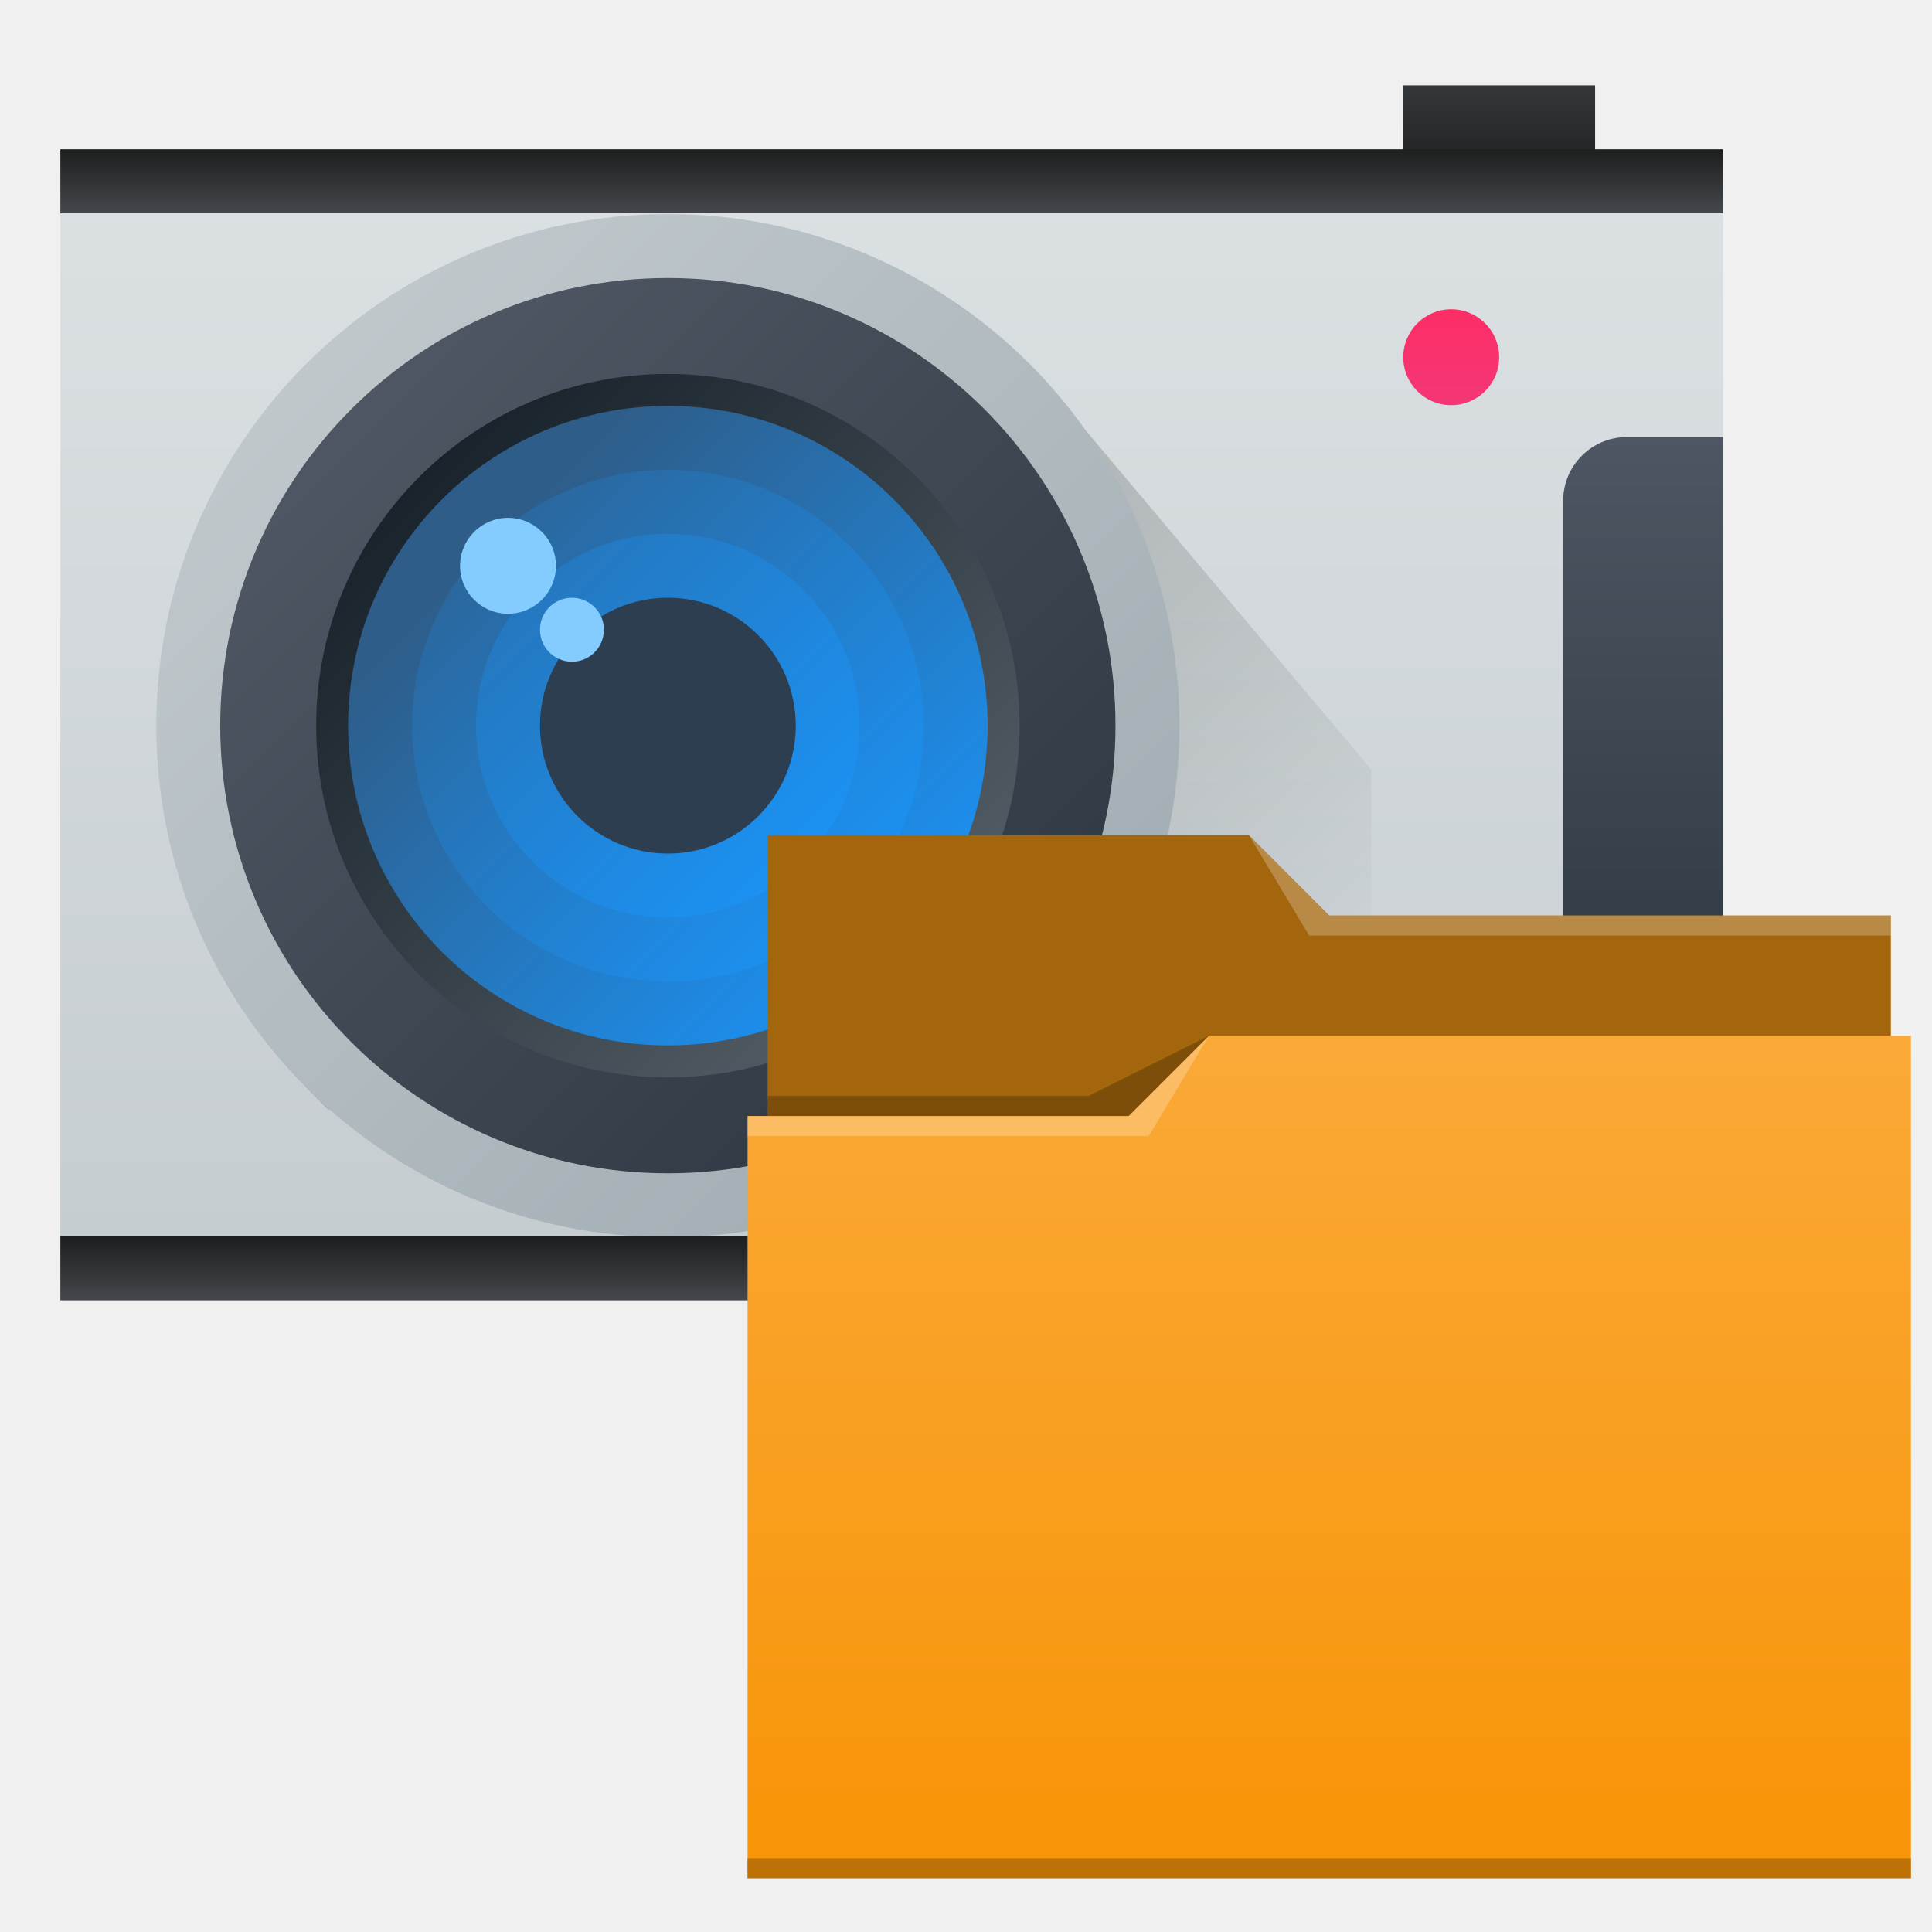
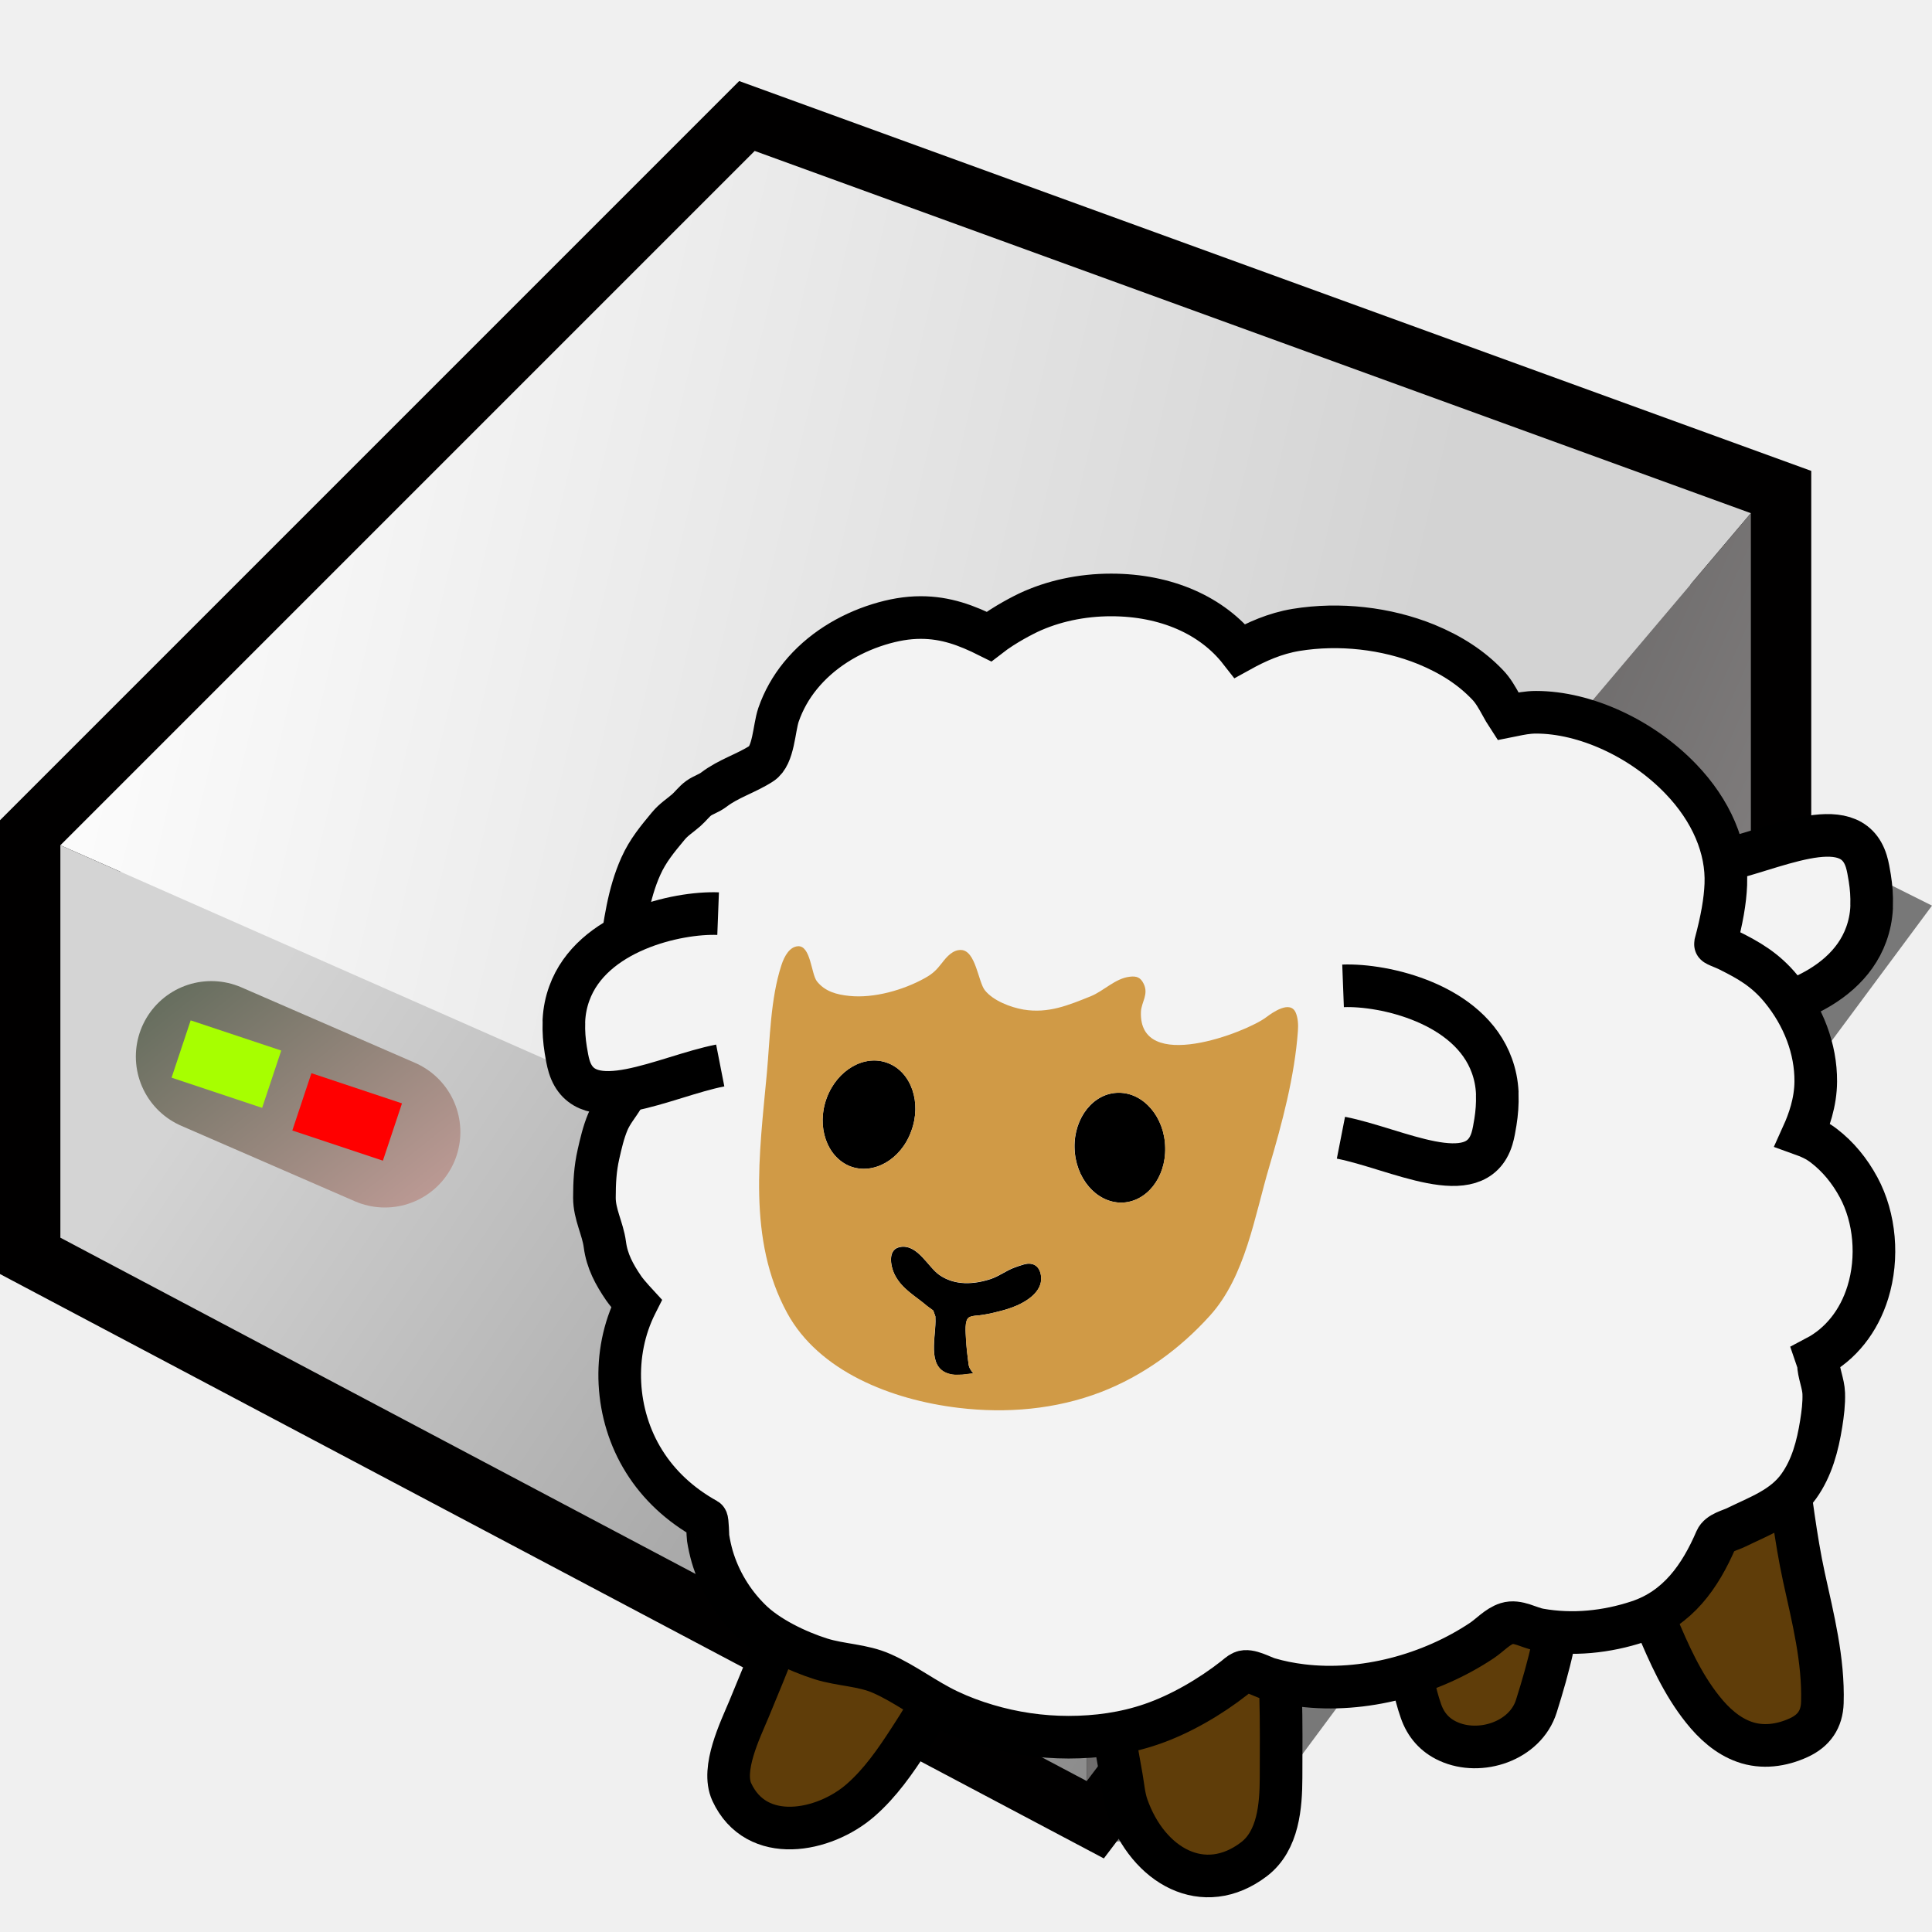
- <svg xmlns="http://www.w3.org/2000/svg" xmlns:xlink="http://www.w3.org/1999/xlink" width="64" version="1.1" height="64" id="svg16">
-   <defs id="defs5455">
-     <linearGradient id="linearGradient4172-0">
-       <stop style="stop-color:#f89406" id="stop4174-4" />
-       <stop offset="1" style="stop-color:#faa938" id="stop4176-5" />
+ <svg xmlns="http://www.w3.org/2000/svg" version="1.1" width="64" height="64" color-interpolation="linearRGB" id="svg40">
+   <defs id="defs44" />
+   <g id="g38">
+     <path style="fill:#010101; fill-opacity:0.502" d="M36 61H41L64 30L58 27L59 31L36 61z" id="path2" />
+     <path style="fill:none; stroke:#010000; stroke-width:4" d="M2 28V41L36 59L58 30V17L25 5L2 28z" id="path4" />
+     <linearGradient id="gradient0" gradientUnits="userSpaceOnUse" x1="13.84" y1="-38.14" x2="58.34" y2="-27.7">
+       <stop offset="0" stop-color="#ffffff" id="stop6" />
+       <stop offset="1" stop-color="#d3d3d3" id="stop8" />
    </linearGradient>
-     <linearGradient xlink:href="#linearGradient4172-0" id="linearGradient4178" y1="541.798" y2="499.784" x2="0" gradientUnits="userSpaceOnUse" gradientTransform="matrix(1,0,0,0.9996746,0,0.176455)" />
-     <linearGradient id="linearGradient4722">
-       <stop id="stop4724" style="stop-color:#a1adb3" />
-       <stop id="stop4726" style="stop-color:#bfc7cb" offset="1" />
+     <path style="fill:url(#gradient0)" d="M2 28L36 43L58 17L25 5L2 28z" id="path11" />
+     <linearGradient id="gradient1" gradientUnits="userSpaceOnUse" x1="44.72" y1="-7.9" x2="86.1" y2="10.51">
+       <stop offset="0" stop-color="#474747" id="stop13" />
+       <stop offset="1" stop-color="#a5a0a0" id="stop15" />
    </linearGradient>
-     <linearGradient id="linearGradient4303">
-       <stop id="stop4305" style="stop-color:#c6cdd1" />
-       <stop id="stop4307" style="stop-color:#e0e5e7" offset="1" />
+     <path style="fill:url(#gradient1)" d="M36 43V59L58 30V17L36 43z" id="path18" />
+     <linearGradient id="gradient2" gradientUnits="userSpaceOnUse" x1="22.97" y1="92.59" x2="-14.6" y2="67.29">
+       <stop offset="0" stop-color="#7d7d7d" id="stop20" />
+       <stop offset="1" stop-color="#d4d4d4" id="stop22" />
    </linearGradient>
-     <linearGradient id="linearGradient4770-8">
-       <stop id="stop4772-3" />
-       <stop id="stop4774-6" style="stop-opacity:0" offset="1" />
+     <path style="fill:url(#gradient2)" d="M2 28V41L36 59V43L2 28z" id="path25" />
+     <linearGradient id="gradient3" gradientUnits="userSpaceOnUse" x1="32.05" y1="9.68" x2="43.48" y2="24.05">
+       <stop offset="0" stop-color="#596756" id="stop27" />
+       <stop offset="1" stop-color="#ebb2b2" id="stop29" />
    </linearGradient>
-     <linearGradient id="linearGradient5002">
-       <stop id="stop5004" style="stop-color:#2e5d89" />
-       <stop id="stop5006" style="stop-color:#1b92f4" offset="1" />
-     </linearGradient>
-     <linearGradient gradientTransform="matrix(1.181818,0,0,1.181818,-74.28571,-95.73208)" gradientUnits="userSpaceOnUse" x2="415.571" x1="400.571" y2="527.798" y1="512.798" xlink:href="#linearGradient5002" id="linearGradient4352" />
-     <linearGradient id="linearGradient4199">
-       <stop id="stop4201" style="stop-color:#2f3943" />
-       <stop id="stop4203" style="stop-color:#4d5662" offset="1" />
-     </linearGradient>
-     <linearGradient id="linearGradient4191">
-       <stop id="stop4193" style="stop-color:#18222a" />
-       <stop id="stop4195" style="stop-color:#566069" offset="1" />
-     </linearGradient>
-     <linearGradient gradientTransform="matrix(1.083332,0,0,1.335613,-34.04711,-170.4511)" x2="0" gradientUnits="userSpaceOnUse" y2="501.699" y1="531.798" xlink:href="#linearGradient4303" id="linearGradient4617" />
-     <linearGradient gradientTransform="matrix(1.5,0,0,1.5,-182.2857,-282.3951)" x2="0" gradientUnits="userSpaceOnUse" y2="528.798" y1="530.798" xlink:href="#linearGradient4347" id="linearGradient4749" />
-     <linearGradient id="linearGradient4347">
-       <stop id="stop4349" style="stop-color:#f33777" />
-       <stop id="stop4351" style="stop-color:#fd2d65" offset="1" />
-     </linearGradient>
-     <linearGradient gradientTransform="translate(-7,4.02733)" x2="415.571" gradientUnits="userSpaceOnUse" x1="402.405" y2="527.798" y1="514.632" xlink:href="#linearGradient5002" id="linearGradient4327-2" />
-     <linearGradient gradientTransform="translate(79,3.656239)" gradientUnits="userSpaceOnUse" x2="415.571" x1="400.571" y2="527.798" y1="512.798" xlink:href="#linearGradient5002" id="linearGradient4352-6" />
-     <linearGradient gradientTransform="matrix(0.7999983,0,0,0.7999983,74.71499,107.9878)" gradientUnits="userSpaceOnUse" x2="415.571" x1="397.478" y2="527.798" y1="509.704" xlink:href="#linearGradient5002" id="linearGradient4356-76" />
-     <linearGradient gradientTransform="matrix(0.5999995,0,0,0.5999995,156.4288,211.9468)" gradientUnits="userSpaceOnUse" x2="415.571" x1="386.061" y2="527.798" y1="498.288" xlink:href="#linearGradient5002" id="linearGradient4356-7-7" />
-     <linearGradient gradientTransform="rotate(180,405.0714,521.8116)" x2="418.571" gradientUnits="userSpaceOnUse" x1="398.572" y2="528.798" y1="508.798" xlink:href="#linearGradient4199" id="linearGradient4510-5" />
-     <linearGradient gradientTransform="matrix(0.785715,0,0,0.785715,80.55076,115.4122)" x2="419.771" gradientUnits="userSpaceOnUse" x1="398.305" y2="530.998" y1="509.531" xlink:href="#linearGradient4191" id="linearGradient4510-8-2" />
-     <linearGradient gradientTransform="translate(-7,4.02733)" x2="398.571" gradientUnits="userSpaceOnUse" x1="421.571" y2="507.798" y1="530.798" xlink:href="#linearGradient4722" id="linearGradient4609-6" />
-     <linearGradient gradientTransform="rotate(-45,409.9329,530.2614)" x2="0" gradientUnits="userSpaceOnUse" y2="541.011" y1="519.798" xlink:href="#linearGradient4770-8" id="linearGradient4735-2" />
-     <linearGradient gradientTransform="matrix(1.181818,0,0,1.181818,6.714285,-89.23598)" x2="415.571" gradientUnits="userSpaceOnUse" y2="527.798" x1="400.571" y1="512.798" id="linearGradient4352-5" xlink:href="#linearGradient5002" />
-     <linearGradient gradientUnits="userSpaceOnUse" x2="0" y2="23" y1="41" id="linearGradient4861" xlink:href="#linearGradient4199" />
-     <linearGradient gradientTransform="matrix(1.181818,0,0,1.181818,3.714275,-96.23596)" x2="415.571" gradientUnits="userSpaceOnUse" y2="527.798" x1="400.571" y1="512.798" id="linearGradient4352-9" xlink:href="#linearGradient5002" />
-     <linearGradient id="linearGradient4159-5">
-       <stop id="stop4161-5" style="stop-color:#1d1e1e" />
-       <stop id="stop4163-7" style="stop-color:#44484c" offset="1" />
-     </linearGradient>
-     <linearGradient gradientTransform="matrix(1.625,0,0,1.000019,-255.3571,-36.01031)" gradientUnits="userSpaceOnUse" x2="0" y2="543.798" y1="541.798" id="linearGradient4784-5" xlink:href="#linearGradient4159-5" />
-     <linearGradient gradientTransform="matrix(1.625,0,0,1.000019,-255.3572,-2.01027)" gradientUnits="userSpaceOnUse" x2="0" y2="543.798" y1="541.798" id="linearGradient4784-5-7" xlink:href="#linearGradient4159-5" />
-     <linearGradient gradientTransform="translate(0,1.99994)" gradientUnits="userSpaceOnUse" x2="0" y2="499.798" y1="504.798" id="linearGradient4208" xlink:href="#linearGradient4159-5" />
-   </defs>
-   <g id="layer1-2" transform="matrix(1 0 0 1 -384.5714 -483.798)">
-     <g transform="matrix(1.059164,0,0,1.059164,-18.63429,-46.97983)" id="layer1" style="stroke-width:0.944">
-       <rect id="rect4200" style="fill:url(#linearGradient4208);stroke-width:0.944" height="3" y="503.798" x="424.571" width="6" />
-       <path r="10" id="circle4309-6" style="fill:url(#linearGradient4352);stroke-width:1.888;stroke-linecap:round;stroke-linejoin:round" cy="519.798" cx="408.571" d="" />
-       <rect id="rect4288" style="fill:url(#linearGradient4617);stroke-width:1.888;stroke-linecap:round;stroke-linejoin:round" height="32.055" rx="0" y="507.771" x="382.571" width="52" />
-       <path d="m 426.071,510.802 a 1.5,1.5 0 0 0 -1.5,1.5 1.5,1.5 0 0 0 1.5,1.5 1.5,1.5 0 0 0 1.5,-1.5 1.5,1.5 0 0 0 -1.5,-1.5 z" id="path4715" style="fill:url(#linearGradient4749);stroke-width:0.094;stroke-linecap:square" />
-       <path r="10" id="circle4309-6-0" style="fill:url(#linearGradient4352-6);stroke-width:1.888;stroke-linecap:round;stroke-linejoin:round" cy="519.798" cx="408.571" d="" />
-       <path d="m 412.886,512.511 -22.629,22.629 0.686,0.686 h 32.629 v -10.629 z" id="rect4727-1" style="opacity:0.2;fill:url(#linearGradient4735-2);stroke-width:1.888;stroke-linecap:round;stroke-linejoin:round" />
-       <circle r="16" id="path4286-2" style="fill:url(#linearGradient4609-6);stroke-width:1.888;stroke-linecap:round;stroke-linejoin:round" cy="523.825" cx="401.571" />
-       <path d="m 387.571,523.825 a 14,14 0 0 1 14,-14 14,14 0 0 1 14,14 14,14 0 0 1 -14,14 14,14 0 0 1 -14,-14 z" id="path4286-9-6" style="fill:url(#linearGradient4510-5);stroke-width:1.888;stroke-linecap:round;stroke-linejoin:round" />
-       <circle r="11" id="path4286-9-4-4" style="fill:url(#linearGradient4510-8-2);stroke-width:1.888;stroke-linecap:round;stroke-linejoin:round" cy="523.825" cx="401.571" />
-       <circle r="10" id="circle4309-9" style="fill:url(#linearGradient4327-2);stroke-width:1.888;stroke-linecap:round;stroke-linejoin:round" cy="523.825" cx="401.571" />
-       <circle id="circle4354-3" r="8" style="fill:url(#linearGradient4356-76);stroke-width:1.888;stroke-linecap:round;stroke-linejoin:round" cy="523.825" cx="401.571" />
-       <circle id="circle4354-5-3" r="6" style="fill:url(#linearGradient4356-7-7);stroke-width:1.888;stroke-linecap:round;stroke-linejoin:round" cy="523.825" cx="401.571" />
-       <circle id="circle4354-5-1-8" r="4" style="fill:#2c3e50;stroke-width:1.888;stroke-linecap:round;stroke-linejoin:round" cy="523.825" cx="401.571" />
-       <circle r="1" id="path4786-1" style="fill:#84cbfe;stroke-width:1.888;stroke-linecap:round;stroke-linejoin:round" cy="520.825" cx="398.571" />
-       <ellipse id="path4786-6-8" style="fill:#84cbfe;stroke-width:1.888;stroke-linecap:round;stroke-linejoin:round" ry="1.5" rx="1.5" cy="518.825" cx="396.571" />
-       <path r="10" id="circle4309-6-7" style="fill:url(#linearGradient4352-5);stroke-width:1.888;stroke-linecap:round;stroke-linejoin:round" cy="519.798" cx="408.571" d="" />
-       <path transform="translate(376.5714,491.798)" d="m 55,23 c -1.108,0 -2,0.892 -2,2 v 14 c 0,1.108 0.892,2 2,2 h 1 2 V 39 25 23 h -2 z" id="rect4850" style="fill:url(#linearGradient4861);stroke-width:0.944;stroke-linecap:round" />
-       <rect id="rect4290" style="fill:url(#linearGradient4784-5);stroke-width:1.888;stroke-linecap:round;stroke-linejoin:round" height="2" y="505.798" x="382.571" width="52" />
-       <path r="10" id="circle4309-6-4" style="fill:url(#linearGradient4352-9);stroke-width:1.888;stroke-linecap:round;stroke-linejoin:round" cy="519.798" cx="408.571" d="" />
-       <rect id="rect4290-6" style="fill:url(#linearGradient4784-5-7);stroke-width:1.888;stroke-linecap:round;stroke-linejoin:round" height="2" y="539.798" x="382.571" width="52" />
-     </g>
-     <g id="g892" transform="matrix(0.6644252,0,0,0.6644252,151.8236,186.0324)" style="stroke-width:1.505">
-       <path d="m 387.571,540.798 v 1 h 1 56 1 v -1 h -1 -56 z" id="path4151" style="fill:#2e3132;fill-opacity:0.294;stroke-width:2.265" />
-       <path d="m 388.571,489.798 v 5 22 c 0,0.554 0.446,1 1,1 h 54 c 0.554,0 1,-0.446 1,-1 V 494.808 c 0,-0.003 -0.002,-0.006 -0.002,-0.01 h 0.002 v -1 h -28 l -4,-4 h -24 z" id="rect4180" style="fill:#a3660d;stroke-width:1.505" />
-       <path d="m 410.571,499.798 -4,4 h -19 v 1 h 0.002 c -5e-5,0.004 -0.002,0.008 -0.002,0.012 v 35.988 1 h 1 56 1 v -1 -35.988 -0.012 -5 z" id="rect4113" style="fill:url(#linearGradient4178);stroke-width:1.505" />
-       <path d="m 387.571,503.798 v 1 h 20 l 3,-5 -4,4 z" id="path4224-2" style="fill:#ffffff;fill-opacity:0.235;fill-rule:evenodd;stroke-width:1.505" />
-       <path d="m 388.571,502.798 v 1 h 18 l 4,-4 -6,3 z" id="path4228-9" style="fill-opacity:0.235;fill-rule:evenodd;stroke-width:1.505" />
-       <path d="m 387.571,540.798 v 1 h 1 56 1 v -1 h -1 -56 z" id="path4151-2" style="fill-opacity:0.235;stroke-width:1.505" />
-       <path d="m 412.571,489.798 3,5 h 2 27 v -1 h -27 -1 z" id="path4196" style="fill:#ffffff;fill-opacity:0.235;fill-rule:evenodd;stroke-width:1.505" />
-     </g>
+     <path style="fill:none; stroke:url(#gradient3); stroke-width:5; stroke-linecap:round" d="M7 35L12.75 37.5" id="path32" />
+     <path style="fill:none; stroke:#ff0000; stroke-width:2" d="M6 35L9 36" transform="matrix(1,0,0,1,4,1.5)" id="path34" />
+     <path style="fill:none; stroke:#a7ff00; stroke-width:2" d="M6 35L9 36" transform="matrix(1,0,0,1,0,-0.25)" id="path36" />
+   </g>
+   <g transform="matrix(0.3529775,0,0,0.3529775,17.58372,18.33877)" id="g4760">
+     <path d="m 111.362,43.223 c 3.865,0.148 11.858,-1.658 13.964,-7.487 0.283,-0.778 0.464,-1.618 0.51,-2.554 0.004,-0.054 -0.01,-0.101 -0.003,-0.146 0.03,-0.888 -0.036,-1.747 -0.172,-2.594 -0.092,-0.537 -0.172,-1.067 -0.325,-1.564 -1.538,-4.988 -8.962,-0.927 -14.173,0.094" style="fill:#f3f3f3;fill-opacity:1;stroke:#000000;stroke-width:4;stroke-miterlimit:4;stroke-dasharray:none;stroke-opacity:1" id="path4746" />
+     <path d="m 105.62,100.4 c 1.18,2.81 2.44,5.67 4.36,8.07 1.03,1.3 2.32,2.48 3.9,3.04 1.7,0.61 3.51,0.35 5.12,-0.39 1.43,-0.66 2.16,-1.73 2.21,-3.29 0.12,-4 -0.88,-7.9 -1.73,-11.78 -0.81,-3.73 -1.21,-7.52 -1.8,-11.3 -0.31,-1.96 -4.15,-0.57 -5.36,-0.21 -1.98,0.6 -3.93,1.46 -5.7,2.53 -0.76,0.46 -1.47,0.94 -1.97,1.69 -0.37,0.57 -0.52,1.04 -0.68,1.68 -0.86,3.4 0.33,6.84 1.65,9.96 z" style="fill:#5f3d09;fill-opacity:1;stroke:#000000;stroke-width:4;stroke-miterlimit:4;stroke-dasharray:none;stroke-opacity:1" id="path76" />
+     <path d="m 82.79,105.85 c 0.2,0.96 0.44,1.9 0.75,2.78 0.45,1.3 1.3,2.27 2.56,2.84 3,1.37 7.24,-0.02 8.27,-3.31 1.14,-3.62 2.25,-7.68 2.24,-11.51 0,-0.29 0.22,-0.83 0.08,-1.08 -0.16,-0.3 -0.72,-0.14 -0.99,-0.14 -0.71,0 -1.38,0.03 -2.08,0.1 -0.51,0.05 -1.02,0.04 -1.53,0.09 -0.46,0.04 -0.91,0.08 -1.38,0.09 -0.54,0.01 -1.07,0.12 -1.62,0.17 -0.59,0.05 -1.19,0 -1.78,0.05 -1.17,0.09 -2.48,0.14 -3.62,0.42 -0.65,0.16 -1.06,0.37 -1.35,0.99 -0.29,0.6 -0.16,1.39 -0.16,2.03 -0.01,2.07 0.17,4.34 0.61,6.48 z" style="fill:#5f3d09;fill-opacity:1;stroke:#000000;stroke-width:4;stroke-miterlimit:4;stroke-dasharray:none;stroke-opacity:1" id="path78" />
+     <path d="m 54.75,110.92 c 0.22,1.32 0.46,2.63 0.69,3.94 0.15,0.87 0.23,1.83 0.52,2.67 1.98,5.66 7.2,8.59 11.91,5 2.29,-1.75 2.53,-5.01 2.54,-7.66 0.01,-2.58 0.03,-5.17 -0.04,-7.75 -0.06,-2.27 0.05,-4.82 -0.5,-7.02 -0.18,-0.74 -0.91,-1.01 -1.59,-1.04 -1.95,-0.05 -3.92,0.04 -5.86,0.21 -1.51,0.13 -3.02,0.55 -4.5,0.84 -1.2,0.24 -2.41,0.76 -3.38,1.49 -1.27,0.97 -0.47,4.43 -0.32,5.75 0.14,1.21 0.33,2.39 0.53,3.57 z" style="fill:#5f3d09;fill-opacity:1;stroke:#000000;stroke-width:4;stroke-miterlimit:4;stroke-dasharray:none;stroke-opacity:1" id="path80" />
+     <path d="m 23.09,101.97 c -0.84,2.17 -1.72,4.33 -2.62,6.48 -0.82,1.96 -2.61,5.59 -1.61,7.77 2.31,5 8.66,3.76 12.08,0.78 1.85,-1.61 3.26,-3.65 4.59,-5.7 2.08,-3.2 4.25,-6.72 3.77,-10.67 -0.14,-1.18 -1.19,-1.45 -2.19,-1.91 -0.47,-0.21 -0.86,-0.56 -1.31,-0.81 -0.41,-0.24 -0.87,-0.36 -1.31,-0.52 -0.42,-0.15 -0.8,-0.39 -1.21,-0.58 -0.39,-0.19 -0.8,-0.27 -1.21,-0.42 -1.42,-0.54 -3,-1.28 -4.53,-1.28 -0.53,0 -1.14,-0.11 -1.61,0.17 -0.91,0.54 -1.14,2.04 -1.46,2.95 -0.44,1.25 -0.9,2.5 -1.38,3.74 z" style="fill:#5f3d09;fill-opacity:1;stroke:#000000;stroke-width:4;stroke-miterlimit:4;stroke-dasharray:none;stroke-opacity:1" id="path82" />
+     <path d="m 125.48,69.32 c 1,-3.23 0.67,-6.99 -0.86,-9.83 -0.85,-1.58 -1.94,-2.9 -3.27,-3.92 -0.66,-0.51 -1.34,-0.81 -1.98,-1.04 0.56,-1.24 1.21,-3.01 1.22,-4.99 0.02,-3.03 -1.14,-6.12 -3.25,-8.69 -1.49,-1.82 -3.08,-2.7 -4.86,-3.59 -0.31,-0.16 -0.65,-0.29 -0.98,-0.43 0,0 -0.34,-0.14 -0.33,-0.19 0.61,-2.27 0.92,-4.05 0.98,-5.59 0.14,-3.41 -1.36,-6.93 -4.23,-9.91 -3.65,-3.8 -8.98,-6.25 -13.58,-6.25 -0.81,0 -1.52,0.15 -2.15,0.28 l -0.5,0.1 C 91.5,14.98 91.25,14.55 91.09,14.25 90.71,13.56 90.31,12.84 89.78,12.3 88.29,10.74 86.42,9.5 84.04,8.52 80.27,6.99 75.88,6.5 71.82,7.16 69.82,7.49 68.09,8.28 66.55,9.13 63.95,5.8 59.62,3.88 54.46,3.88 51.69,3.88 48.99,4.46 46.68,5.55 46.35,5.71 44.52,6.6 43,7.78 40.86,6.71 38.94,6 36.59,6 c -1.26,0 -2.55,0.22 -3.94,0.65 -2.83,0.88 -5.47,2.5 -7.35,4.81 -0.89,1.09 -1.59,2.33 -2.05,3.66 -0.44,1.28 -0.44,3.83 -1.6,4.58 -1.43,0.93 -3.08,1.39 -4.47,2.45 -0.46,0.35 -0.96,0.48 -1.42,0.8 -0.42,0.3 -0.77,0.78 -1.17,1.13 -0.58,0.51 -1.18,0.87 -1.69,1.49 -1.01,1.22 -1.91,2.29 -2.57,3.76 -1.18,2.62 -1.52,5.49 -1.93,8.29 -0.11,0.7 0.11,1.46 0.02,2.16 -0.09,0.74 -0.2,1.39 -0.2,2.16 0,2.22 -0.12,4.48 0.66,6.59 0.77,2.11 -0.86,2.96 -1.65,4.8 -0.41,0.98 -0.65,2.02 -0.88,3.04 -0.31,1.36 -0.38,2.65 -0.38,4.08 0,1.57 0.78,2.88 0.98,4.39 0.2,1.55 0.88,2.81 1.77,4.11 0.23,0.33 0.54,0.69 0.87,1.06 l 0.33,0.36 -0.04,0.08 c -2.3,4.56 -2,10.35 0.76,14.75 1.38,2.21 3.35,4.06 5.85,5.45 0.1,0.06 0.12,1.53 0.15,1.73 0.09,0.58 0.22,1.16 0.38,1.73 0.33,1.12 0.8,2.19 1.4,3.19 0.6,1 1.32,1.92 2.15,2.74 1.65,1.66 4.46,3 6.66,3.69 1.87,0.59 3.92,0.57 5.73,1.38 2.19,0.97 4.09,2.47 6.26,3.49 1.16,0.55 2.37,1 3.59,1.36 2.48,0.74 5.07,1.12 7.66,1.12 2.63,0 5.28,-0.36 7.77,-1.22 2.7,-0.92 5.54,-2.58 7.78,-4.34 0.23,-0.18 0.5,-0.44 0.76,-0.55 0.64,-0.28 1.83,0.43 2.47,0.62 1.01,0.3 2.04,0.5 3.09,0.63 5.79,0.71 12.08,-0.99 16.91,-4.21 0.75,-0.5 1.47,-1.32 2.35,-1.6 1.02,-0.32 2.09,0.41 3.07,0.58 3.09,0.55 6.29,0.22 9.25,-0.76 3.73,-1.23 5.83,-4.25 7.31,-7.69 0.28,-0.65 1.32,-0.87 1.89,-1.15 2.14,-1.05 4.45,-1.85 5.88,-3.87 1.23,-1.72 1.77,-3.79 2.1,-5.86 0.15,-0.94 0.27,-1.89 0.24,-2.84 -0.03,-0.94 -0.5,-1.93 -0.5,-2.83 0,0 -0.08,-0.24 -0.2,-0.59 2.28,-1.2 4,-3.35 4.84,-6.08 z" style="fill:#f3f3f3;fill-opacity:1;stroke:#000000;stroke-width:4;stroke-miterlimit:4;stroke-dasharray:none;stroke-opacity:1" id="path84" />
+     <path d="m 42.35,71.45 c 0.26,-0.05 0.54,-0.08 0.79,-0.14 0.67,-0.16 1.31,-0.3 1.96,-0.54 1.21,-0.43 2.96,-1.41 2.79,-2.93 -0.1,-0.93 -0.7,-1.39 -1.63,-1.12 -0.28,0.08 -0.58,0.18 -0.87,0.29 -0.79,0.29 -1.45,0.82 -2.25,1.08 -1.61,0.52 -3.36,0.61 -4.8,-0.39 -1.06,-0.75 -2,-2.8 -3.55,-2.64 -1.35,0.12 -1.05,1.79 -0.63,2.63 0.69,1.35 1.95,1.99 3.04,2.93 l 0.57,0.42 0.2,0.55 0.01,0.47 c -0.02,1.82 -0.83,4.6 1.59,4.99 0.31,0.05 0.64,0.01 0.95,0.01 l 1.01,-0.12 c -0.2,-0.24 -0.4,-0.51 -0.44,-0.84 -0.11,-0.8 -0.21,-1.65 -0.25,-2.46 -0.01,-0.41 -0.18,-1.74 0.32,-1.97 0.35,-0.19 0.8,-0.14 1.19,-0.22 z" style="fill:#000000" id="path86" />
+     <path d="m 33.53,47.82 c -2.19,-0.87 -4.77,0.61 -5.76,3.27 -0.99,2.68 0.01,5.54 2.2,6.41 2.18,0.83 4.76,-0.61 5.73,-3.29 1,-2.66 0.02,-5.54 -2.17,-6.39 z" style="fill:#000000" id="path88" />
+     <path d="m 59.54,55.75 c -0.05,-2.85 -2.02,-5.16 -4.36,-5.15 -2.35,0 -4.21,2.32 -4.15,5.15 0.06,2.85 2.03,5.16 4.39,5.16 2.33,-0.02 4.19,-2.32 4.12,-5.16 z" style="fill:#000000" id="path90" />
+     <path d="m 71.99,44.82 c 0.05,-0.65 0,-1.25 -0.2,-1.73 -0.51,-1.2 -2.16,-0.04 -2.77,0.42 -1.87,1.42 -12,5.35 -11.76,-0.52 0.04,-0.89 0.74,-1.62 0.26,-2.61 -0.29,-0.61 -0.67,-0.75 -1.31,-0.67 -1.36,0.15 -2.45,1.35 -3.68,1.84 -2.09,0.84 -3.97,1.63 -6.3,1.24 -1.21,-0.21 -2.82,-0.82 -3.61,-1.8 -0.63,-0.77 -0.86,-3.75 -2.24,-3.79 -0.77,-0.03 -1.35,0.64 -1.78,1.2 -0.52,0.66 -0.83,1 -1.62,1.44 -2.01,1.12 -4.78,1.91 -7.09,1.67 -1.18,-0.12 -2.28,-0.41 -3.04,-1.37 -0.54,-0.69 -0.58,-3.4 -1.8,-3.29 -0.73,0.06 -1.23,0.84 -1.54,1.8 -1.02,3.15 -1.06,6.86 -1.36,10.14 -0.69,7.47 -1.85,15.58 1.91,22.48 2.97,5.45 9.73,8.14 16.08,8.9 4.5,0.54 9.11,0.15 13.36,-1.48 3.94,-1.52 7.42,-4.05 10.24,-7.18 3.34,-3.7 4.19,-9.36 5.57,-14 1.2,-4.06 2.37,-8.44 2.68,-12.69 z M 29.97,57.5 c -2.19,-0.87 -3.18,-3.73 -2.2,-6.41 0.99,-2.65 3.57,-4.13 5.76,-3.27 2.19,0.85 3.17,3.73 2.17,6.39 -0.97,2.68 -3.55,4.13 -5.73,3.29 z M 45.1,70.77 c -0.65,0.24 -1.29,0.38 -1.96,0.54 -0.25,0.06 -0.53,0.1 -0.79,0.14 -0.38,0.08 -0.84,0.03 -1.2,0.2 -0.49,0.23 -0.33,1.56 -0.32,1.97 0.04,0.81 0.14,1.66 0.25,2.46 0.04,0.34 0.25,0.6 0.44,0.84 l -1.01,0.12 c -0.31,0 -0.64,0.04 -0.95,-0.01 -2.42,-0.39 -1.61,-3.17 -1.59,-4.99 l -0.01,-0.47 -0.2,-0.55 -0.57,-0.42 c -1.1,-0.94 -2.36,-1.58 -3.04,-2.93 -0.42,-0.84 -0.72,-2.51 0.63,-2.63 1.56,-0.16 2.49,1.89 3.55,2.64 1.45,1 3.19,0.91 4.8,0.39 0.8,-0.26 1.46,-0.78 2.25,-1.08 0.29,-0.1 0.6,-0.21 0.87,-0.29 0.92,-0.26 1.52,0.2 1.63,1.12 0.18,1.54 -1.57,2.52 -2.78,2.95 z m 10.31,-9.86 c -2.36,0 -4.33,-2.31 -4.39,-5.16 -0.06,-2.84 1.8,-5.16 4.15,-5.15 2.35,-0.01 4.32,2.3 4.36,5.15 0.08,2.84 -1.78,5.14 -4.12,5.16 z" style="fill:#d09a46;fill-opacity:1" id="path92" />
+     <path d="m 76.228,40.567 c 3.865,-0.148 11.858,1.658 13.964,7.487 0.283,0.778 0.464,1.618 0.51,2.554 0.004,0.054 -0.01,0.101 -0.003,0.146 0.03,0.888 -0.036,1.747 -0.172,2.594 -0.092,0.537 -0.172,1.067 -0.325,1.564 -1.538,4.988 -8.962,0.927 -14.173,-0.094" style="fill:none;fill-opacity:1;stroke:#000000;stroke-width:4;stroke-miterlimit:4;stroke-dasharray:none;stroke-opacity:1" id="path94" />
+     <path id="path4744" style="fill:#f3f3f3;fill-opacity:1;stroke:#000000;stroke-width:4;stroke-miterlimit:4;stroke-dasharray:none;stroke-opacity:1" d="m 17.578,33.788 c -3.865,-0.148 -11.858,1.658 -13.964,7.487 -0.283,0.778 -0.464,1.618 -0.51,2.554 -0.004,0.054 0.01,0.101 0.003,0.146 -0.03,0.888 0.036,1.747 0.172,2.594 0.092,0.537 0.172,1.067 0.325,1.564 1.538,4.988 8.962,0.927 14.173,-0.094" />
  </g>
</svg>
